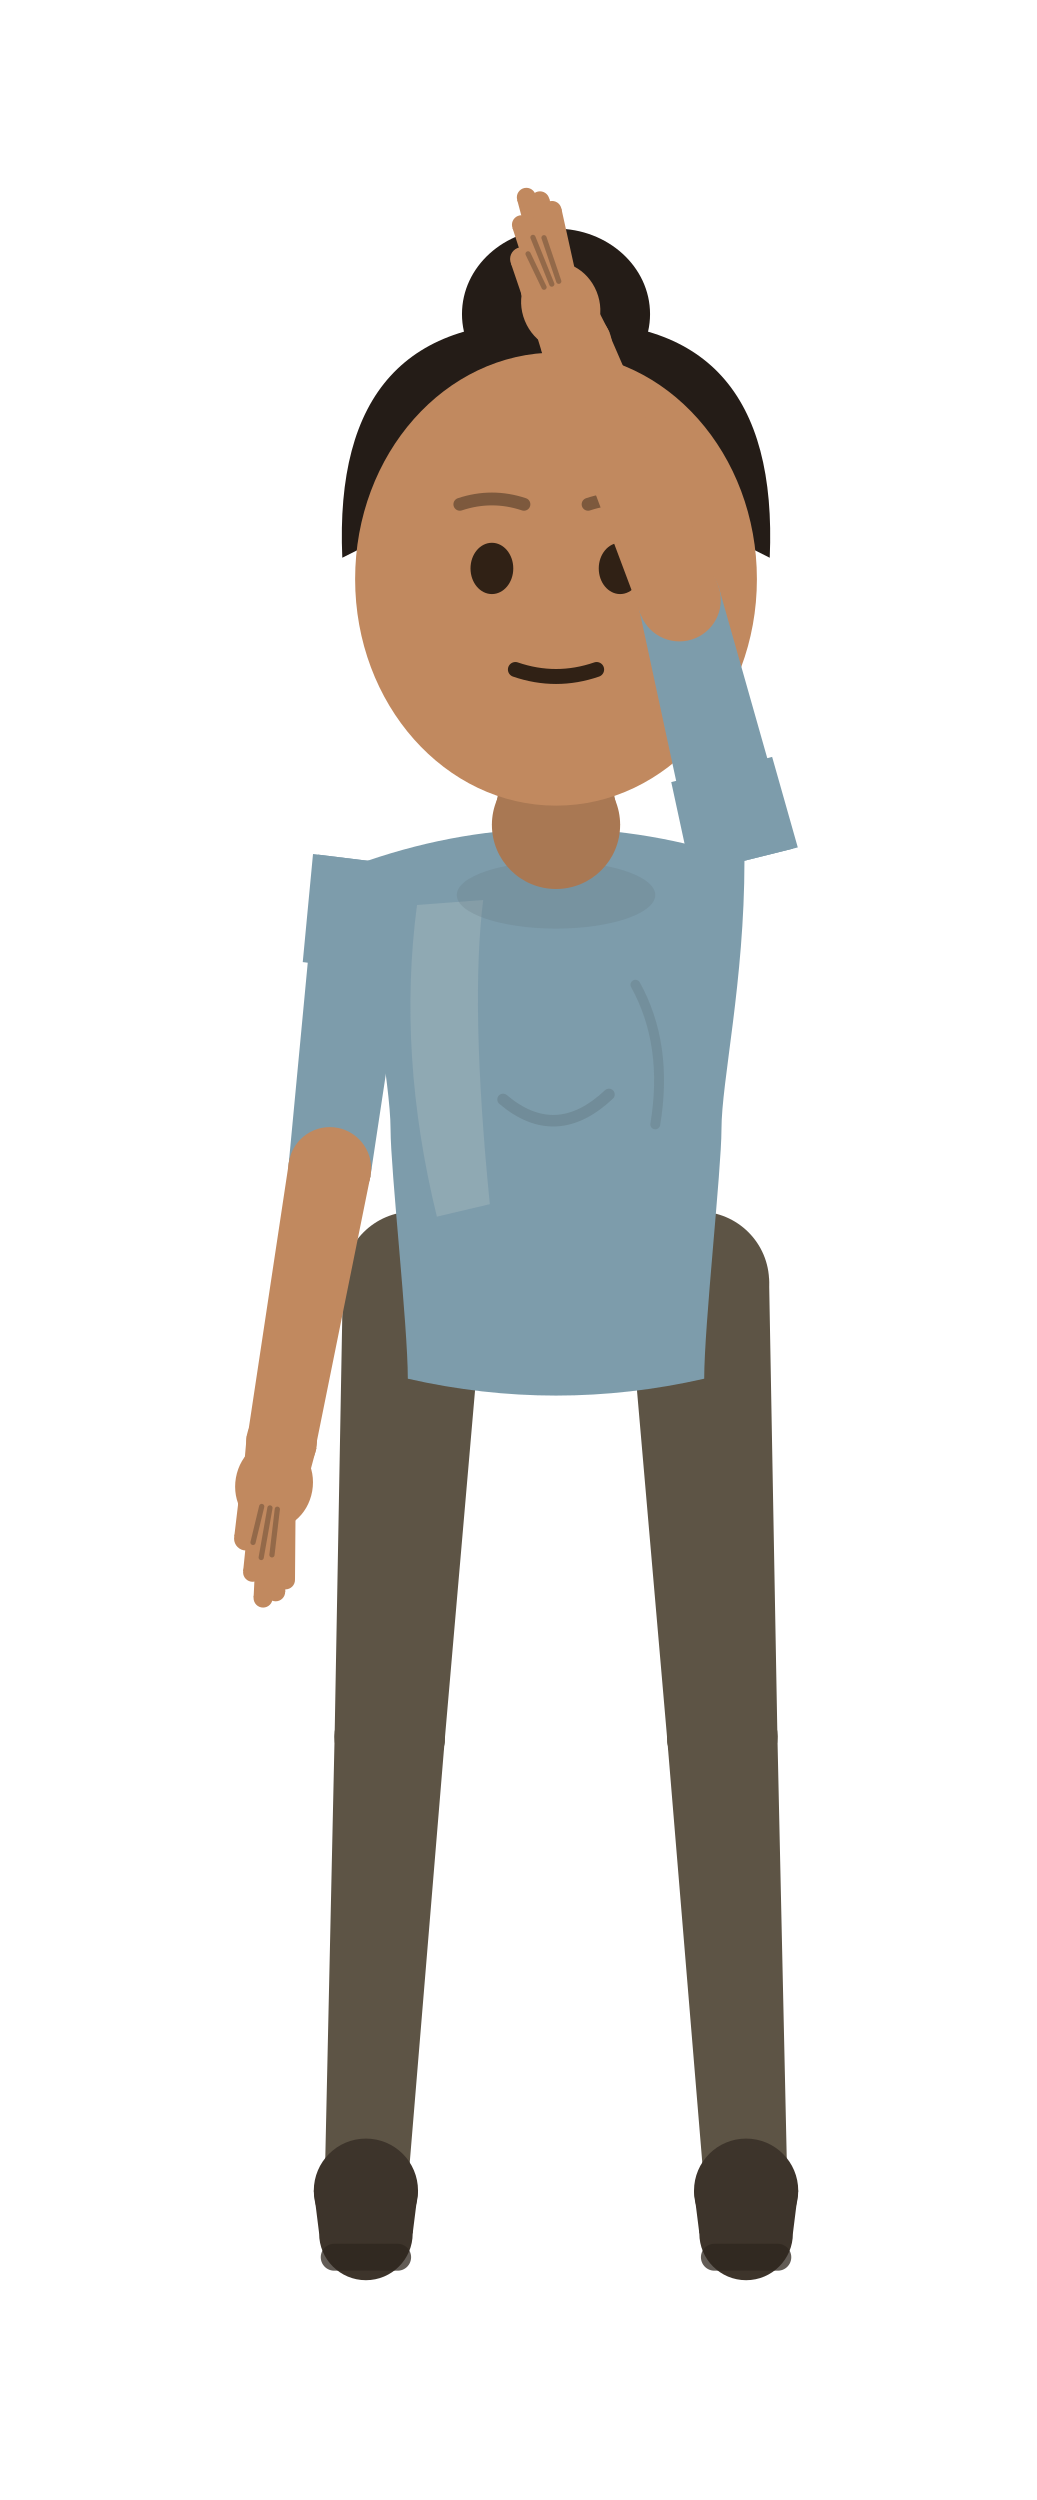
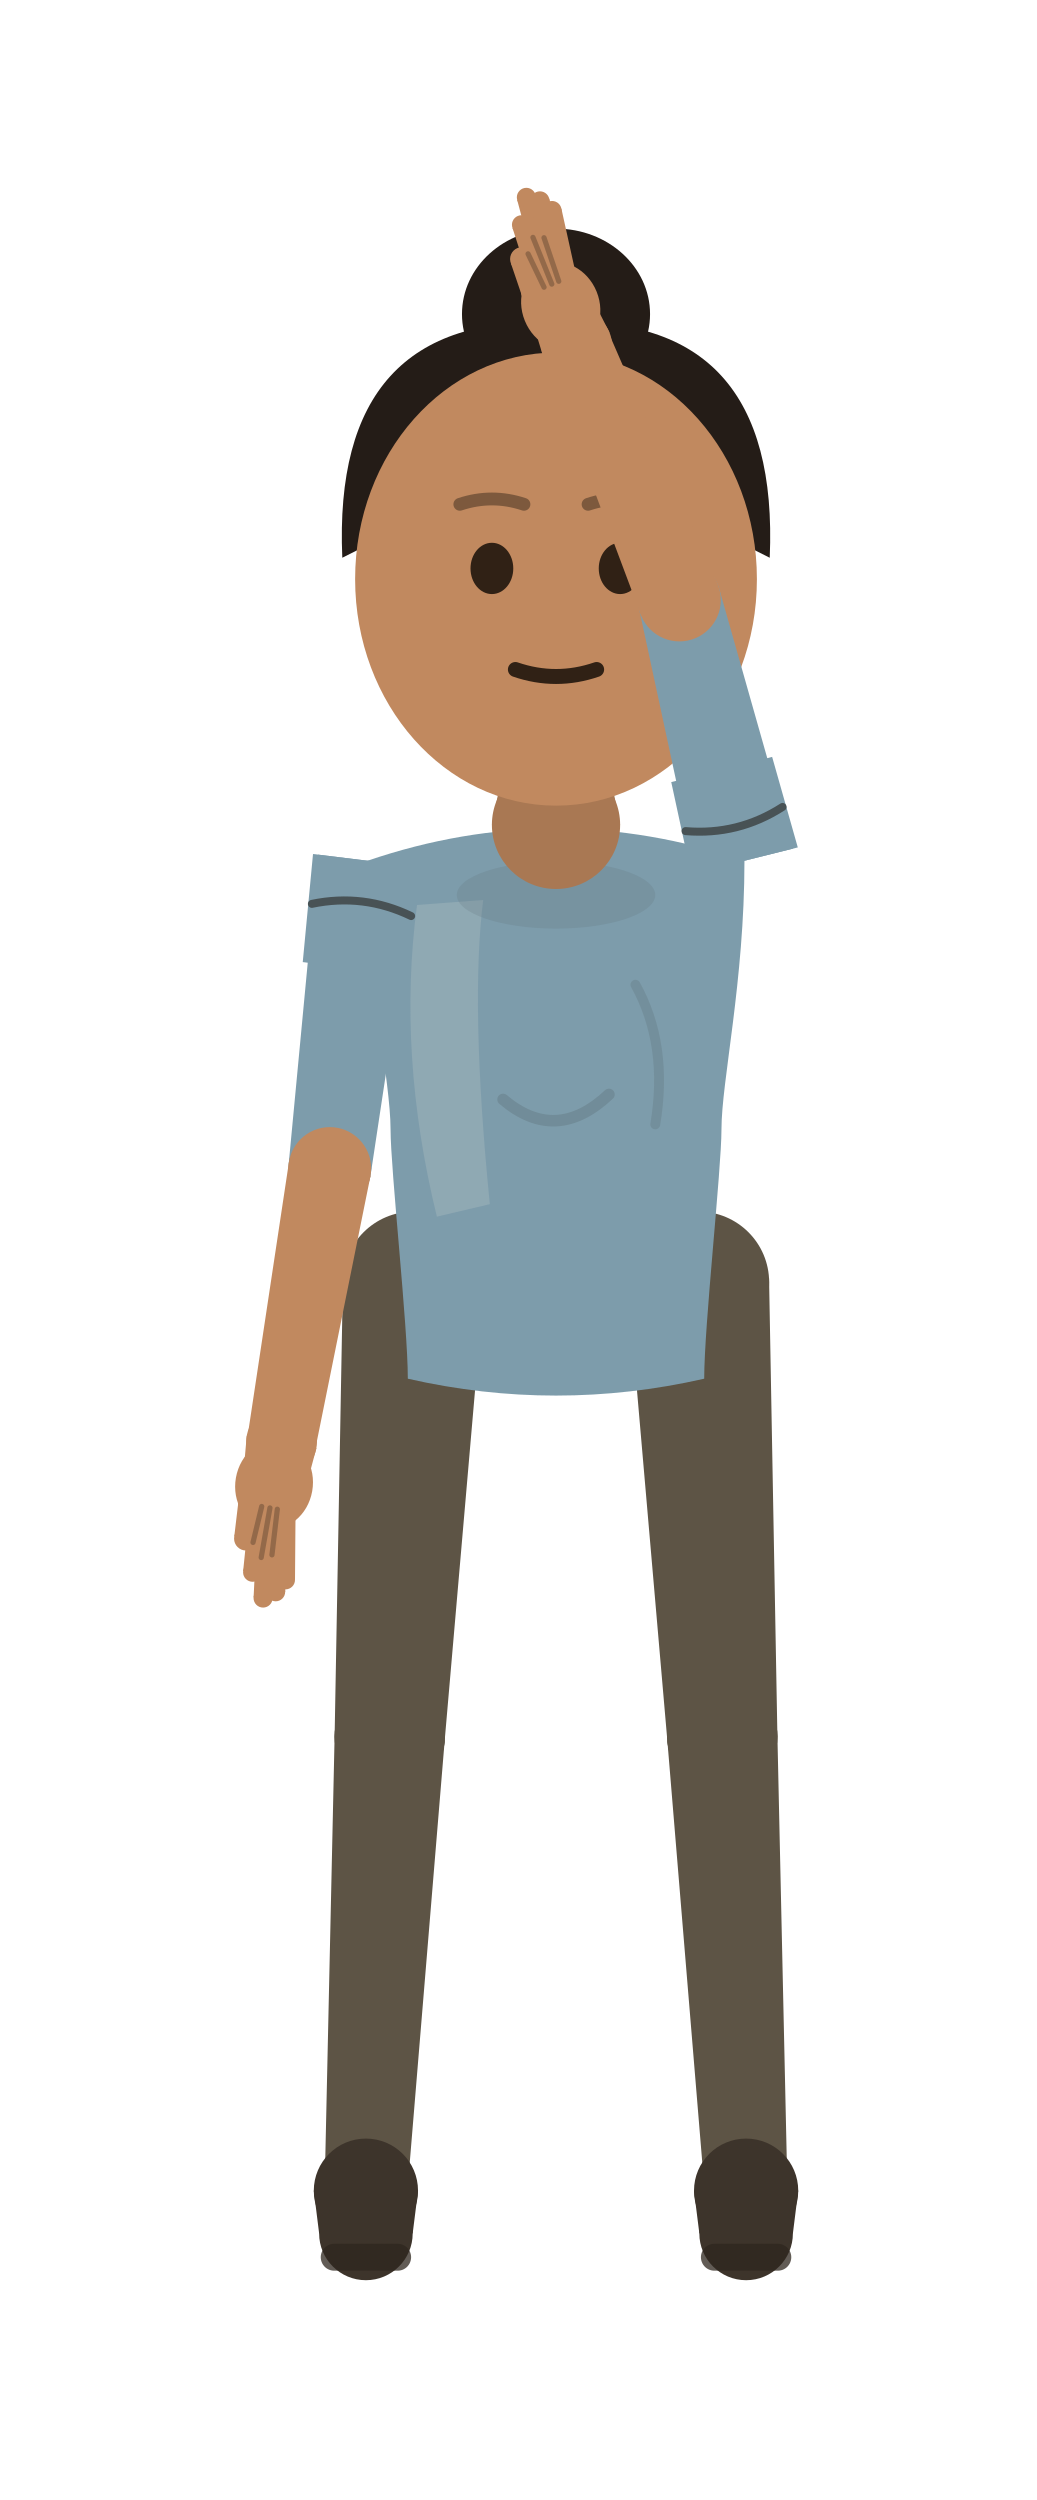
<svg xmlns="http://www.w3.org/2000/svg" class="nex-paperbook-figure" viewBox="-150.01 -345.93 279.59 674.49" role="img" aria-label="Paperbook character">
  <g class="pb-figure" data-view-axis="front">
    <g class="pb-limb" fill="#5d5445">
      <path d="M -57.48 -1 L -59.72 121.81 L -30.01 123.37 L -19.4 1 Z" />
      <circle cx="-38.44" cy="0" r="19.06" />
      <circle cx="-44.86" cy="122.59" r="14.88" />
    </g>
    <g class="pb-limb" fill="#5d5445">
      <path d="M 19.4 1 L 30.01 123.37 L 59.72 121.81 L 57.48 -1 Z" />
      <circle cx="38.44" cy="0" r="19.06" />
      <circle cx="44.86" cy="122.59" r="14.88" />
    </g>
    <g class="pb-top" fill="#7d9cab">
      <path d="M -50.84 -113.71 Q 0 -131.07 50.84 -113.71 C 50.84 -81.16 44.64 -54.25 44.64 -41.23 C 44.64 -30.38 39.98 11.72 39.98 26.04 Q 0 35.15 -39.98 26.04 C -39.98 11.72 -44.64 -30.38 -44.64 -41.23 C -44.64 -54.25 -50.84 -81.16 -50.84 -113.71 Z" />
    </g>
    <g class="pb-fold" fill="#a1b5bb">
      <path d="M -37.5 -101.77 Q -42.85 -61.41 -32.14 -17.69 L -17.86 -21.05 Q -23.21 -74.87 -19.64 -103.12 Z" opacity="0.5" />
    </g>
    <g class="pb-fold" fill="none">
      <path d="M -14.28 -49.3 Q 0 -37.19 14.28 -50.65" fill="none" stroke="#60747c" stroke-width="3.12" stroke-linecap="round" opacity="0.4" />
    </g>
    <g class="pb-fold" fill="none">
      <path d="M 21.43 -80.25 Q 30.36 -64.1 26.78 -42.58" fill="none" stroke="#60747c" stroke-width="2.68" stroke-linecap="round" opacity="0.32" />
    </g>
    <g class="pb-fold" fill="#60747c">
      <ellipse cx="0" cy="-104.46" rx="26.78" ry="9.07" opacity="0.22" />
    </g>
    <g class="pb-neck" fill="#a97853">
      <path d="M -14.41 -137.79 L -17.3 -123.38 L 17.3 -123.38 L 14.42 -137.79 Z" />
      <circle cx="0" cy="-137.79" r="14.42" />
      <circle cx="0" cy="-123.38" r="17.3" />
    </g>
    <g class="pb-hair" fill="#241c17">
      <path d="M -57.66 -195.45 Q -60.54 -261.76 0 -258.88 Q 60.54 -261.76 57.66 -195.45 Q 0 -225.44 -57.66 -195.45 Z" />
      <ellipse cx="0" cy="-261.19" rx="25.37" ry="23.06" />
    </g>
    <g class="pb-head" fill="#c1895f">
      <ellipse cx="0" cy="-189.69" rx="54.2" ry="61.12" />
    </g>
    <g class="pb-face">
      <path d="M 8.65 -209.87 Q 17.3 -212.75 25.95 -209.87" fill="none" stroke="#7d593d" stroke-width="3.46" stroke-linecap="round" />
      <path d="M -25.95 -209.87 Q -17.3 -212.75 -8.65 -209.87" fill="none" stroke="#7d593d" stroke-width="3.46" stroke-linecap="round" />
      <ellipse cx="17.3" cy="-192.57" rx="5.77" ry="6.92" fill="#302115" />
      <ellipse cx="-17.3" cy="-192.57" rx="5.77" ry="6.92" fill="#302115" />
      <path d="M -10.96 -165.3 Q 0 -161.53 10.96 -165.3" fill="none" stroke="#302115" stroke-width="4.04" stroke-linecap="round" />
    </g>
    <g class="pb-limb" fill="#7d9cab">
      <path d="M -64.22 -115.35 L -72.11 -32.04 L -49.96 -29.32 L -37.46 -112.06 Z" />
      <circle cx="-61.03" cy="-30.68" r="11.16" />
    </g>
    <g class="pb-sleeve" fill="#7d9cab">
      <path d="M -65.56 -115.52 L -68.33 -86.36 L -40.49 -82.94 L -36.12 -111.9 Z" />
+     </g>
+     <g class="pb-detail" fill="none">
+       <path d="M -39.09 -98.78 Q -51.91 -104.97 -65.86 -102.07" stroke="#485255" stroke-width="2.16" stroke-linecap="round" />
    </g>
    <g class="pb-limb" fill="#5d5445">
      <path d="M -59.72 121.81 L -62.43 244.52 L -40.14 245.69 L -30.01 123.37 Z" />
      <circle cx="-44.86" cy="122.59" r="14.88" />
      <circle cx="-51.29" cy="245.11" r="11.16" />
    </g>
    <g class="pb-limb" fill="#5d5445">
      <path d="M 30.01 123.37 L 40.14 245.69 L 62.43 244.52 L 59.72 121.81 Z" />
      <circle cx="44.86" cy="122.59" r="14.88" />
      <circle cx="51.29" cy="245.11" r="11.16" />
    </g>
    <g class="pb-limb" fill="#c1895f">
      <path d="M -72.02 -32.62 L -83.2 41.47 L -64.88 44.7 L -50.04 -28.74 Z" />
      <circle cx="-61.03" cy="-30.68" r="11.16" />
      <circle cx="-74.04" cy="43.08" r="9.3" />
    </g>
    <g class="pb-hand" fill="#c1895f">
      <path d="M -83.44 41.43 L -84.47 53.09 L -67.66 56.05 L -64.64 44.74 Z" />
      <circle cx="-74.04" cy="43.08" r="9.54" />
      <circle cx="-76.07" cy="54.57" r="8.54" />
      <ellipse cx="-76.07" cy="54.57" rx="12.05" ry="10.45" transform="rotate(100 -76.07 54.57)" />
      <path d="M -85.7 59.28 L -86.8 68.53 L -80.5 69.83 L -77.84 60.91 Z" />
      <circle cx="-81.77" cy="60.09" r="4.02" />
      <circle cx="-83.65" cy="69.18" r="3.21" />
      <path d="M -82.59 60.07 L -84.41 77.91 L -79.32 78.62 L -76.22 60.95 Z" />
      <circle cx="-79.4" cy="60.51" r="3.21" />
      <circle cx="-81.86" cy="78.26" r="2.57" />
      <path d="M -80.39 60.66 L -81.59 85.02 L -76.46 85.41 L -73.98 61.15 Z" />
      <circle cx="-77.18" cy="60.9" r="3.21" />
      <circle cx="-79.03" cy="85.22" r="2.57" />
      <path d="M -78.4 61.19 L -78.21 83.48 L -73.07 83.58 L -71.97 61.32 Z" />
      <circle cx="-75.19" cy="61.25" r="3.21" />
      <circle cx="-75.64" cy="83.53" r="2.57" />
      <path d="M -76.7 61.64 L -75.56 80.38 L -70.42 80.24 L -70.27 61.47 Z" />
      <circle cx="-73.48" cy="61.55" r="3.21" />
      <circle cx="-72.99" cy="80.31" r="2.57" />
    </g>
    <g class="pb-detail" fill="none">
      <path d="M -79.4 60.51 L -81.75 70.21" fill="none" stroke="#664933" stroke-width="1.41" stroke-linecap="round" opacity="0.5" />
      <path d="M -77.18 60.9 L -79.54 74.28" fill="none" stroke="#664933" stroke-width="1.41" stroke-linecap="round" opacity="0.5" />
      <path d="M -75.19 61.25 L -76.64 73.57" fill="none" stroke="#664933" stroke-width="1.41" stroke-linecap="round" opacity="0.5" />
    </g>
    <g class="pb-foot" fill="#3d342b">
      <path d="M -65.35 245.11 L -63.91 256.64 L -38.67 256.64 L -37.22 245.11 Z" />
      <circle cx="-51.29" cy="245.11" r="14.06" />
      <circle cx="-51.29" cy="256.64" r="12.62" />
    </g>
    <g class="pb-foot" fill="#2e261e">
      <path d="M -59.84 263.06 L -42.73 263.06" stroke="#2e261e" stroke-width="7.27" stroke-linecap="round" fill="none" opacity="0.75" />
    </g>
    <g class="pb-foot" fill="#3d342b">
      <path d="M 37.22 245.11 L 38.67 256.64 L 63.91 256.64 L 65.35 245.11 Z" />
      <circle cx="51.29" cy="245.11" r="14.06" />
      <circle cx="51.29" cy="256.64" r="12.62" />
    </g>
    <g class="pb-foot" fill="#2e261e">
      <path d="M 42.73 263.06 L 59.84 263.06" stroke="#2e261e" stroke-width="7.27" stroke-linecap="round" fill="none" opacity="0.75" />
    </g>
    <g class="pb-limb" fill="#7d9cab">
      <path d="M 63.92 -116.97 L 44.13 -186.74 L 22.48 -181.34 L 37.76 -110.45 Z" />
      <circle cx="33.3" cy="-184.04" r="11.16" />
    </g>
    <g class="pb-sleeve" fill="#7d9cab">
      <path d="M 65.23 -117.3 L 58.31 -141.72 L 31.09 -134.93 L 36.45 -110.12 Z" />
    </g>
+     <g class="pb-detail" fill="none">
+       <path d="M 34.95 -121.7 Q 49.14 -120.51 61.12 -128.22" stroke="#485255" stroke-width="2.16" stroke-linecap="round" />
+     </g>
    <g class="pb-limb" fill="#c1895f">
      <path d="M 43.65 -188.22 L 14.21 -256.12 L -3.03 -249.16 L 22.96 -179.86 Z" />
      <circle cx="33.3" cy="-184.04" r="11.16" />
      <circle cx="5.59" cy="-252.64" r="9.3" />
    </g>
    <g class="pb-hand" fill="#c1895f">
      <path d="M 14.43 -256.22 L 9.19 -266.52 L -6.64 -260.13 L -3.26 -249.07 Z" />
      <circle cx="5.59" cy="-252.64" r="9.54" />
      <circle cx="1.27" cy="-263.32" r="8.54" />
      <ellipse cx="1.27" cy="-263.32" rx="12.05" ry="10.45" transform="rotate(-112 1.27 -263.32)" />
      <path d="M -1.78 -269.15 L -6.24 -277.33 L -12.13 -274.75 L -9.13 -265.93 Z" />
      <circle cx="-5.46" cy="-267.54" r="4.02" />
      <circle cx="-9.18" cy="-276.04" r="3.21" />
      <path d="M -0.2 -269.53 L -6.91 -286.17 L -11.74 -284.42 L -6.25 -267.35 Z" />
      <circle cx="-3.23" cy="-268.44" r="3.21" />
      <circle cx="-9.32" cy="-285.29" r="2.57" />
      <path d="M 1.95 -270.19 L -5.53 -293.41 L -10.47 -291.96 L -4.22 -268.38 Z" />
      <circle cx="-1.14" cy="-269.28" r="3.21" />
      <circle cx="-8" cy="-292.69" r="2.57" />
      <path d="M 3.87 -270.78 L -1.82 -292.32 L -6.83 -291.15 L -2.39 -269.31 Z" />
      <circle cx="0.74" cy="-270.04" r="3.21" />
      <circle cx="-4.33" cy="-291.74" r="2.57" />
      <path d="M 5.51 -271.28 L 1.46 -289.61 L -3.6 -288.68 L -0.81 -270.11 Z" />
      <circle cx="2.35" cy="-270.69" r="3.21" />
      <circle cx="-1.07" cy="-289.14" r="2.57" />
    </g>
    <g class="pb-detail" fill="none">
      <path d="M -3.23 -268.44 L -7.54 -277.44" fill="none" stroke="#664933" stroke-width="1.41" stroke-linecap="round" opacity="0.5" />
      <path d="M -1.14 -269.28 L -6.22 -281.88" fill="none" stroke="#664933" stroke-width="1.41" stroke-linecap="round" opacity="0.5" />
      <path d="M 0.74 -270.04 L -3.24 -281.79" fill="none" stroke="#664933" stroke-width="1.41" stroke-linecap="round" opacity="0.5" />
    </g>
  </g>
</svg>
